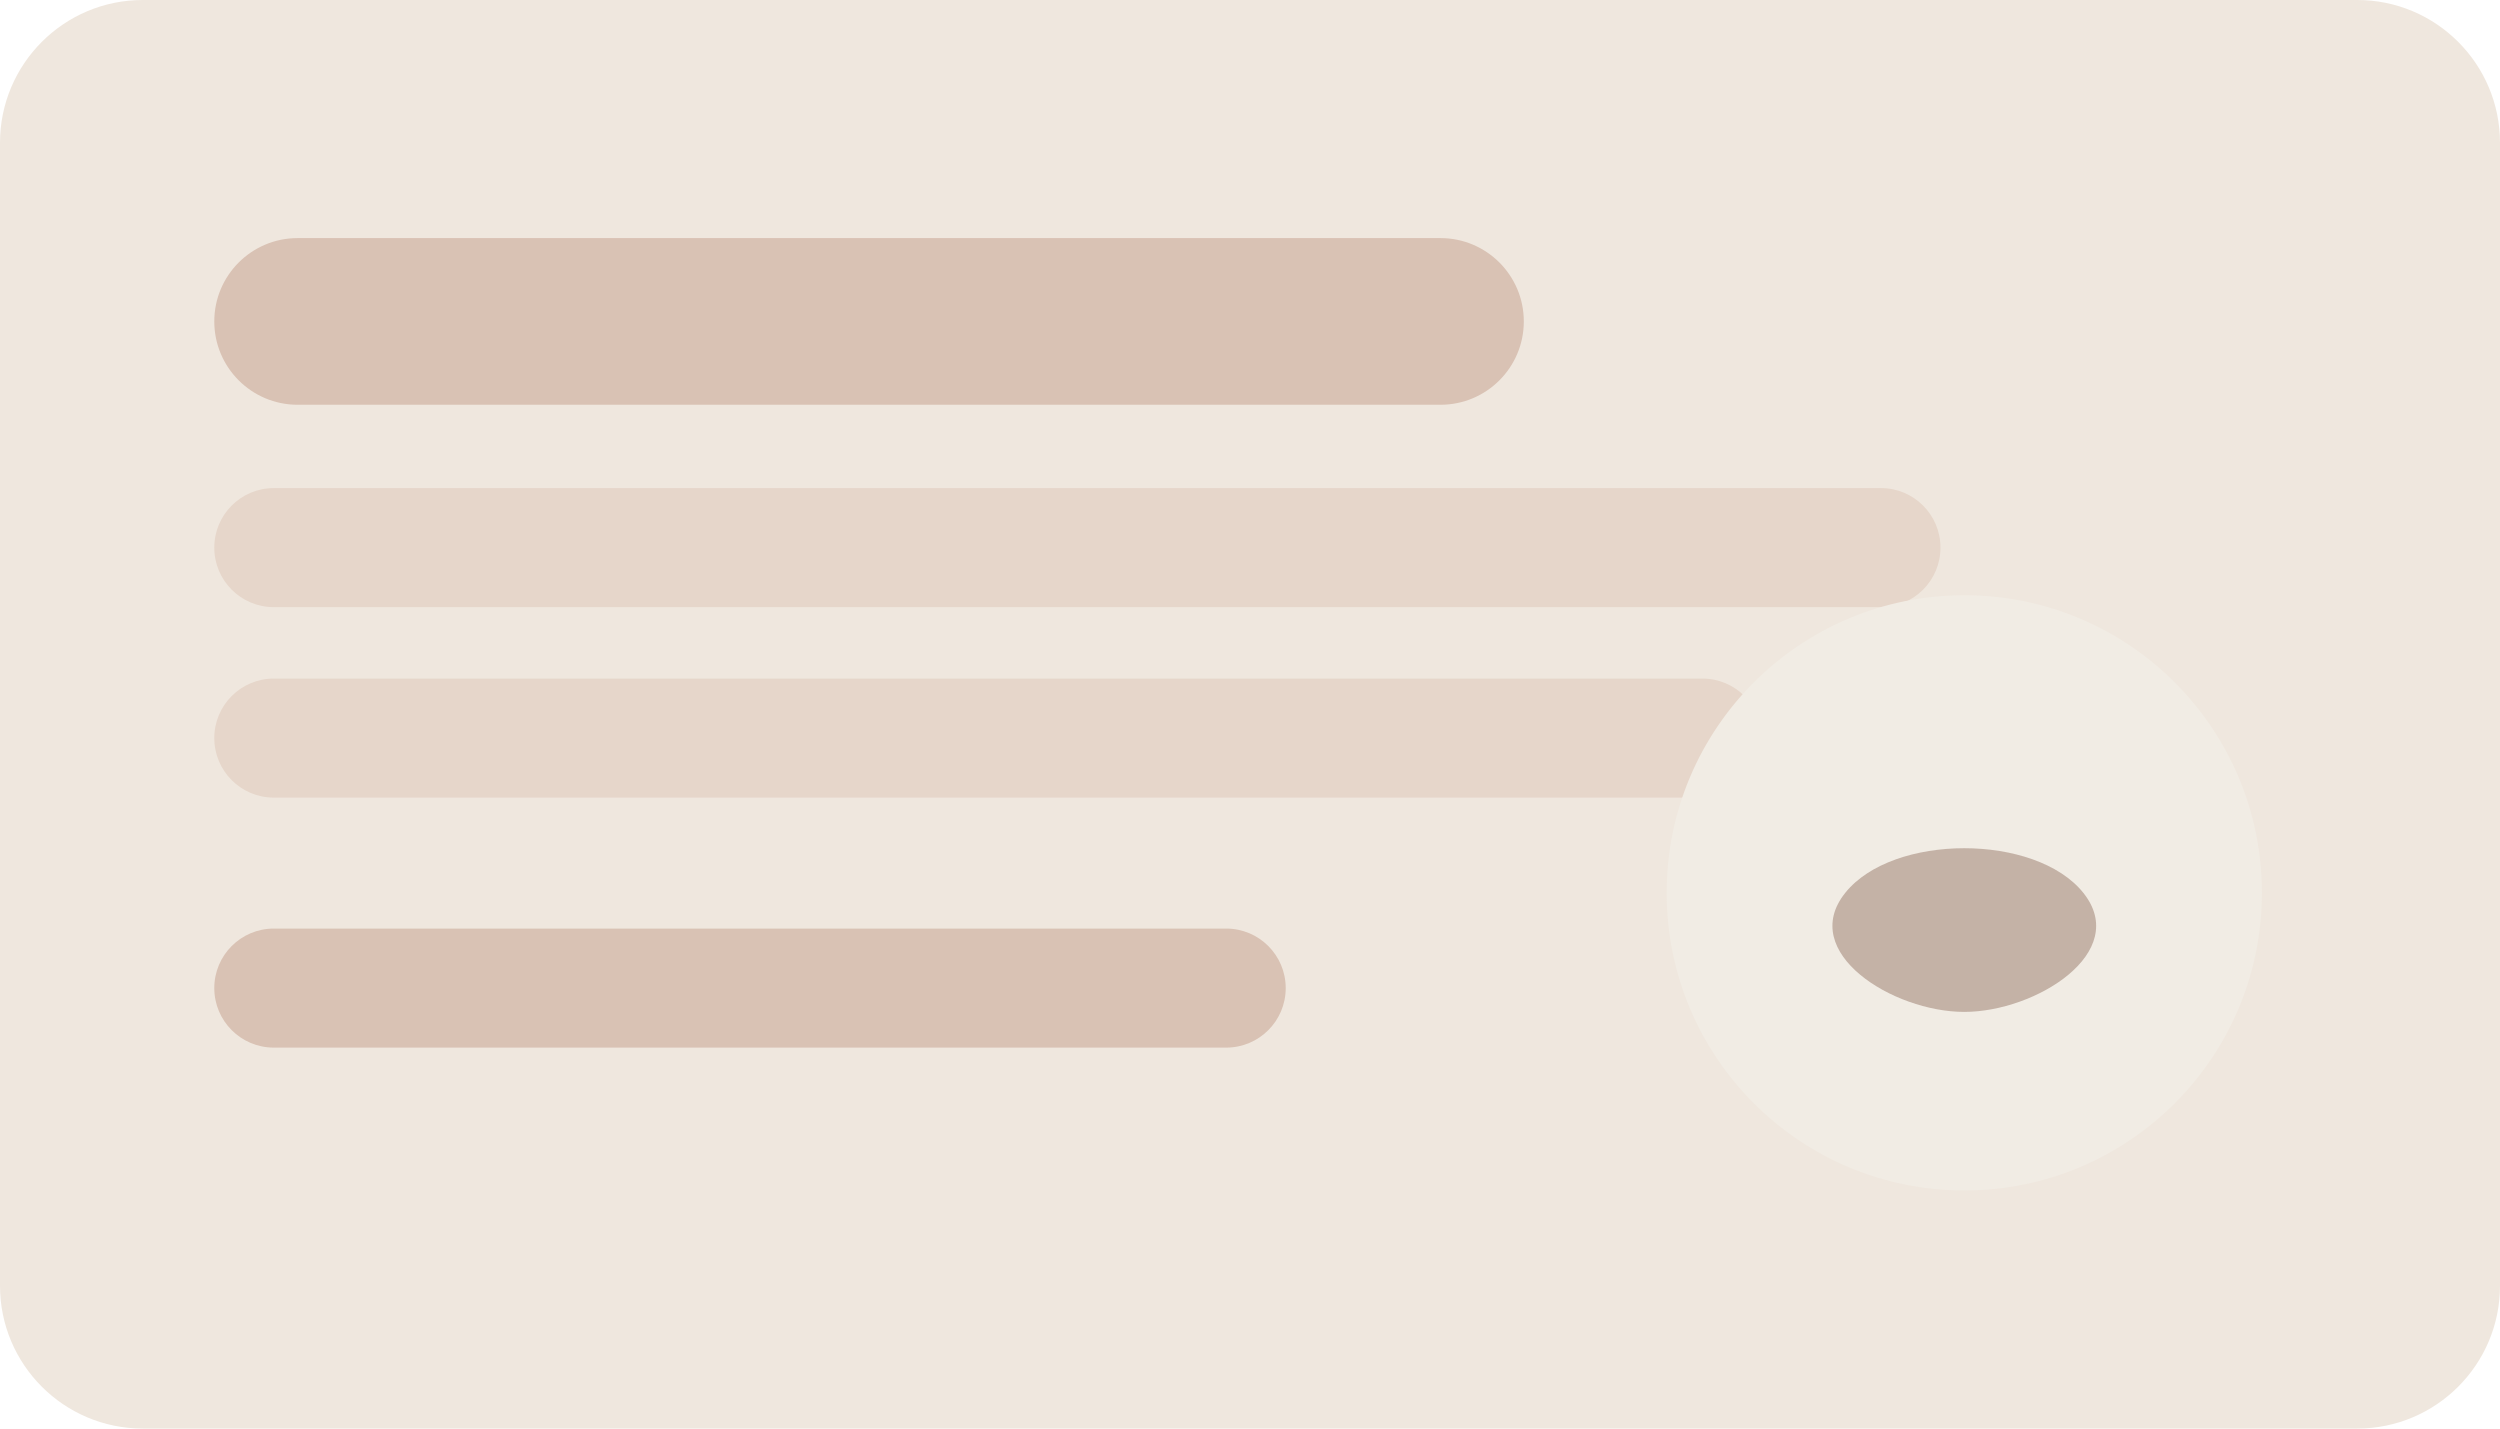
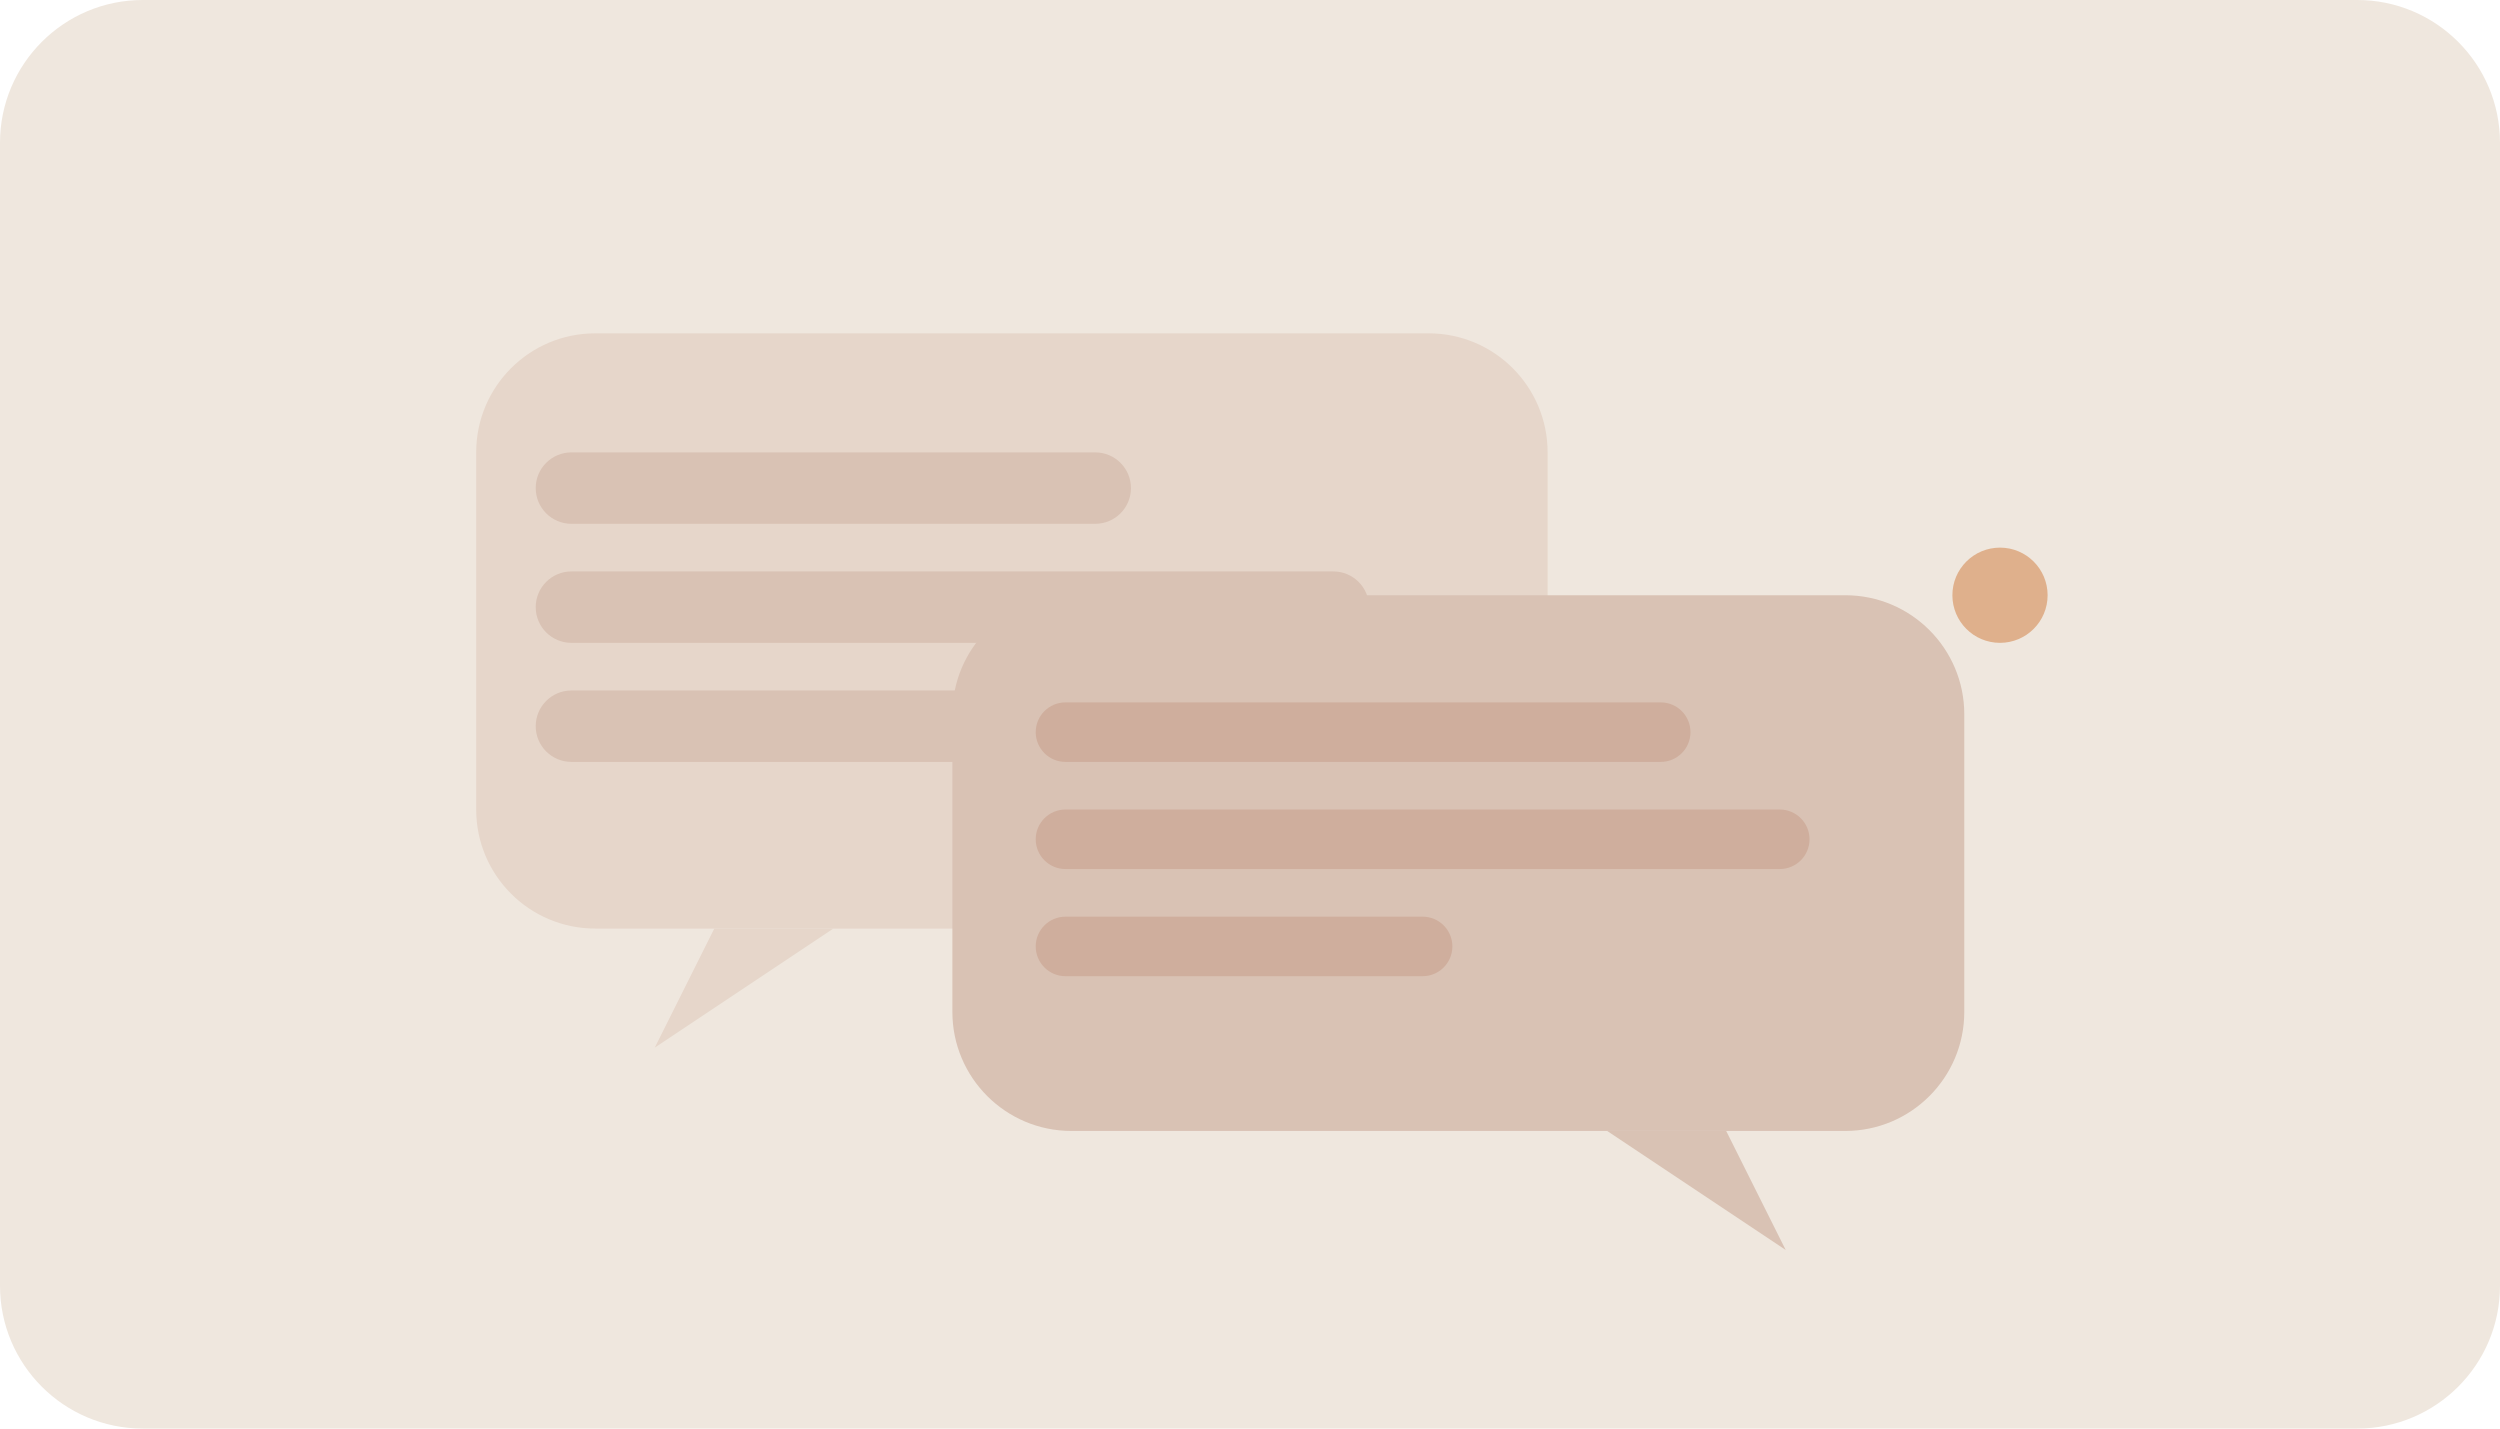
<svg xmlns="http://www.w3.org/2000/svg" width="420" height="240" viewBox="0 0 420 240" fill="none">
  <rect width="420" height="240" rx="24" fill="#EFE7DE" />
-   <rect x="36" y="40" width="220" height="28" rx="14" fill="#D9C2B4" />
-   <rect x="36" y="82" width="290" height="20" rx="10" fill="#E6D6CA" />
-   <rect x="36" y="114" width="260" height="20" rx="10" fill="#E6D6CA" />
-   <rect x="36" y="156" width="180" height="20" rx="10" fill="#D9C2B4" />
-   <circle cx="330" cy="150" r="50" fill="#F1ECE4" />
-   <path d="M310 150C318 140 342 140 350 150C358 160 342 170 330 170C318 170 302 160 310 150Z" fill="#8D6B5B" opacity="0.45" />
+   <rect x="80" y="56" width="180" height="100" rx="20" fill="#E6D6CA" />
+   <rect x="90" y="76" width="100" height="12" rx="6" fill="#D9C2B4" />
+   <rect x="90" y="96" width="140" height="12" rx="6" fill="#D9C2B4" />
+   <rect x="90" y="116" width="80" height="12" rx="6" fill="#D9C2B4" />
+   <polygon points="120,156 140,156 110,176" fill="#E6D6CA" />
+   <rect x="160" y="100" width="170" height="90" rx="20" fill="#D9C2B4" />
+   <rect x="174" y="118" width="110" height="10" rx="5" fill="#CFAE9D" />
+   <rect x="174" y="136" width="130" height="10" rx="5" fill="#CFAE9D" />
+   <rect x="174" y="154" width="70" height="10" rx="5" fill="#CFAE9D" />
+   <polygon points="290,190 270,190 300,210" fill="#D9C2B4" />
+   <circle cx="336" cy="100" r="8" fill="#d07a3a" opacity="0.5" />
</svg>
